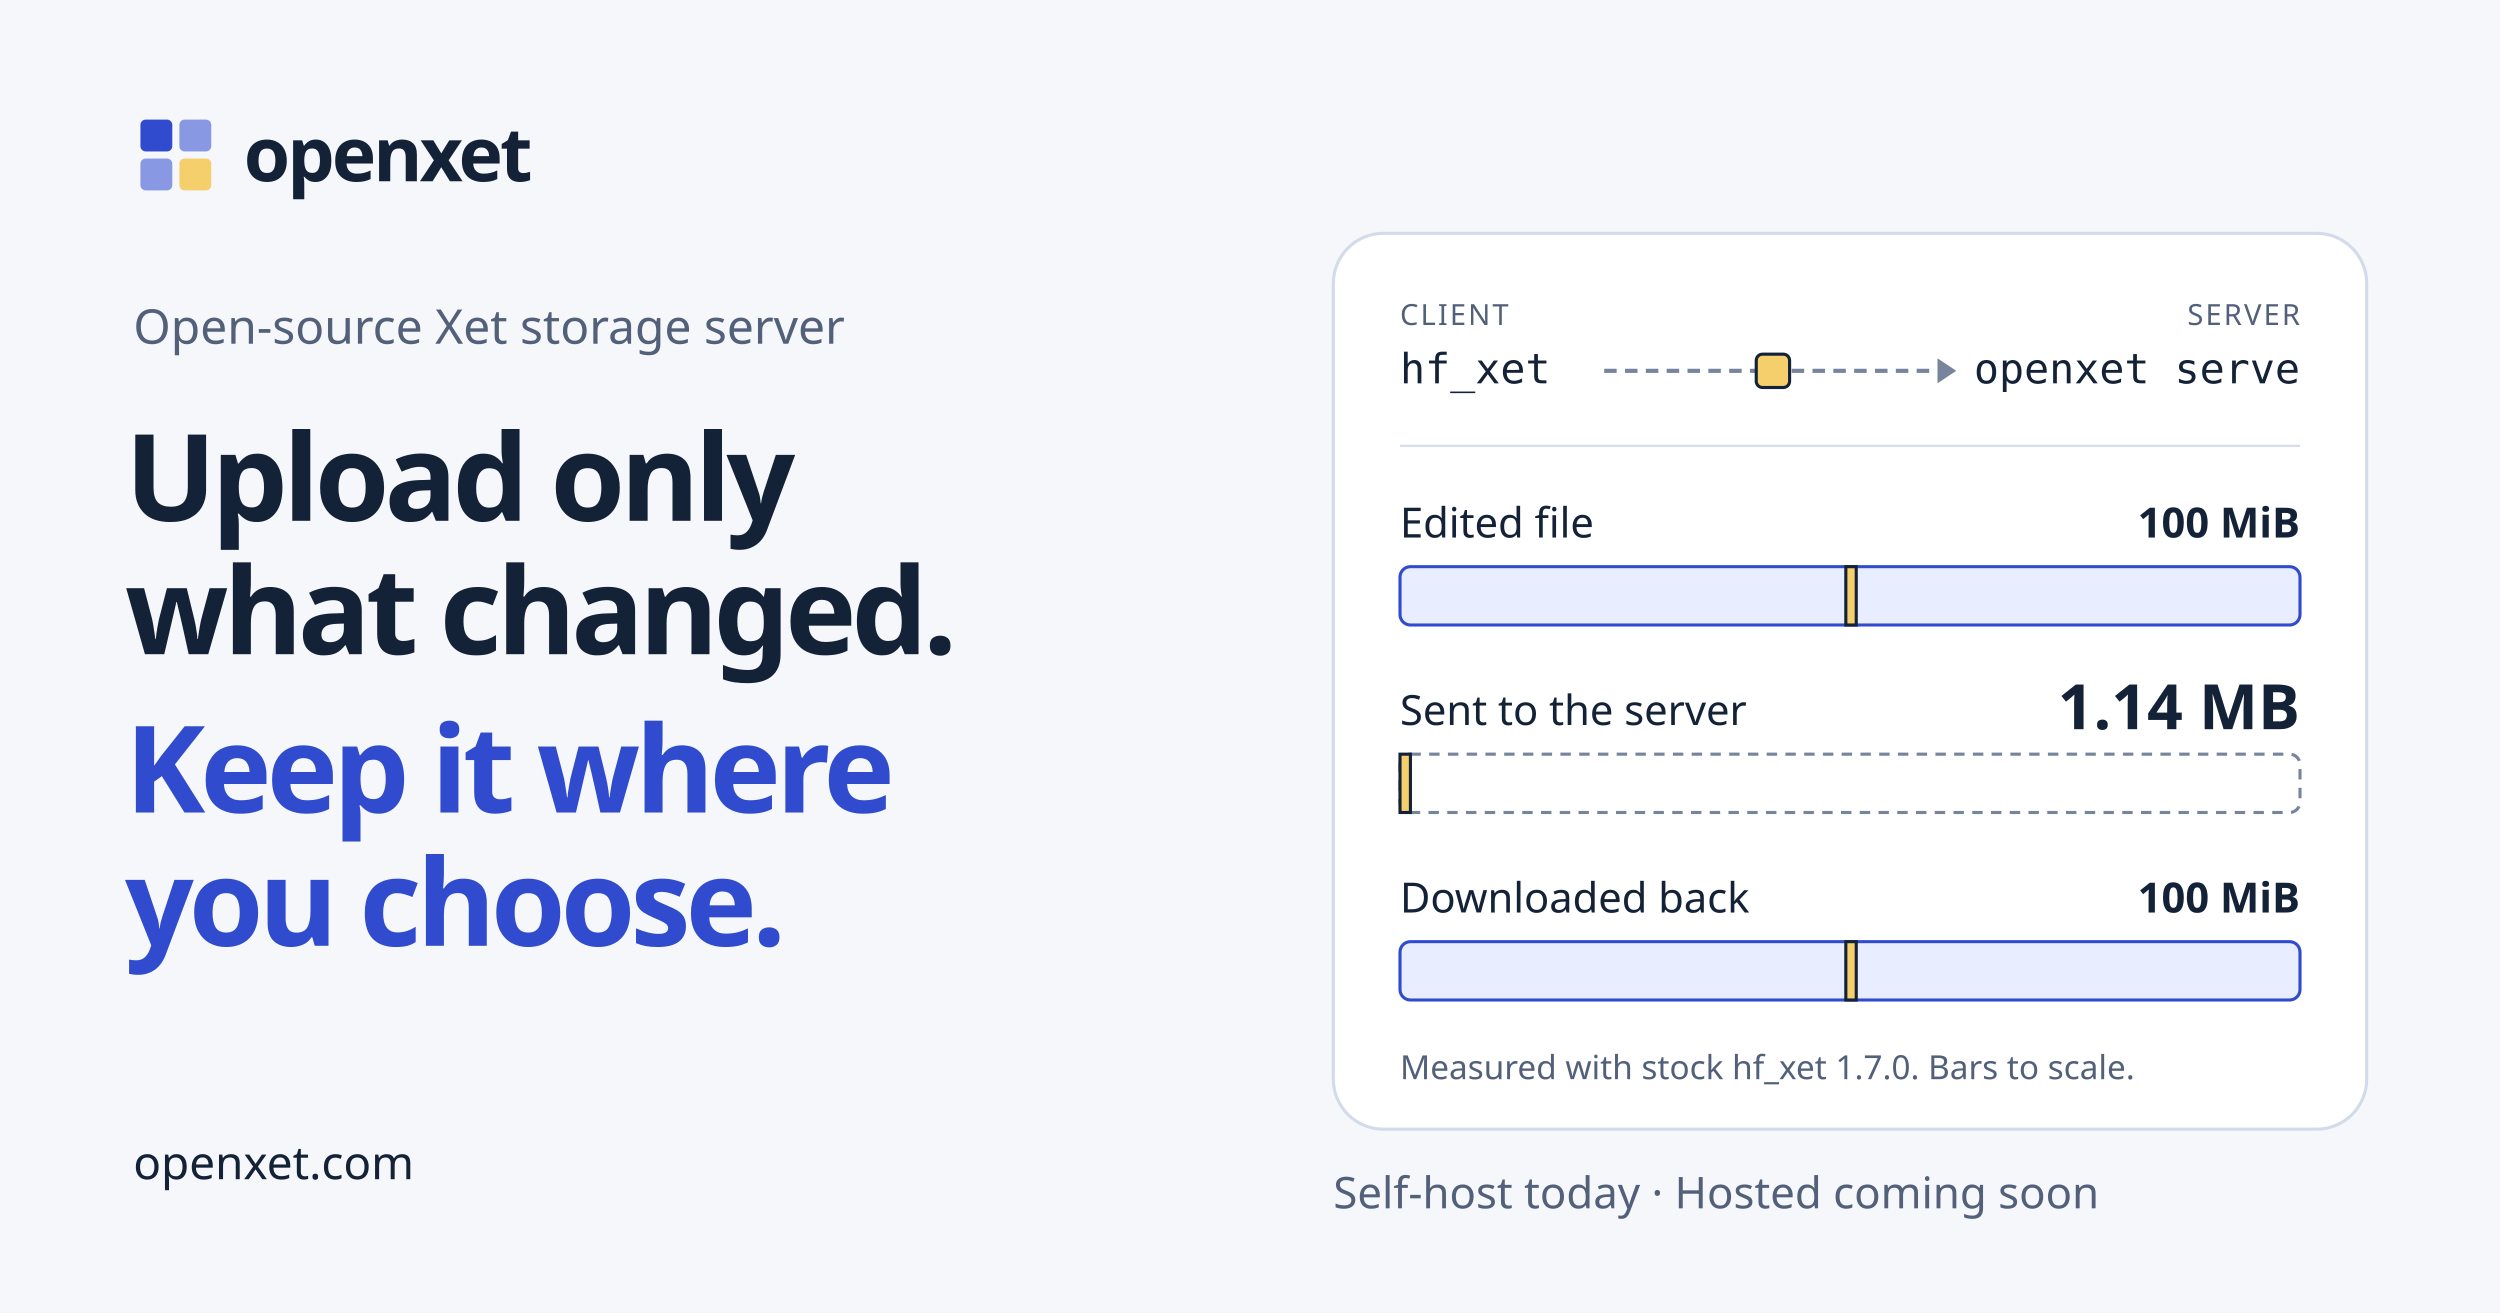
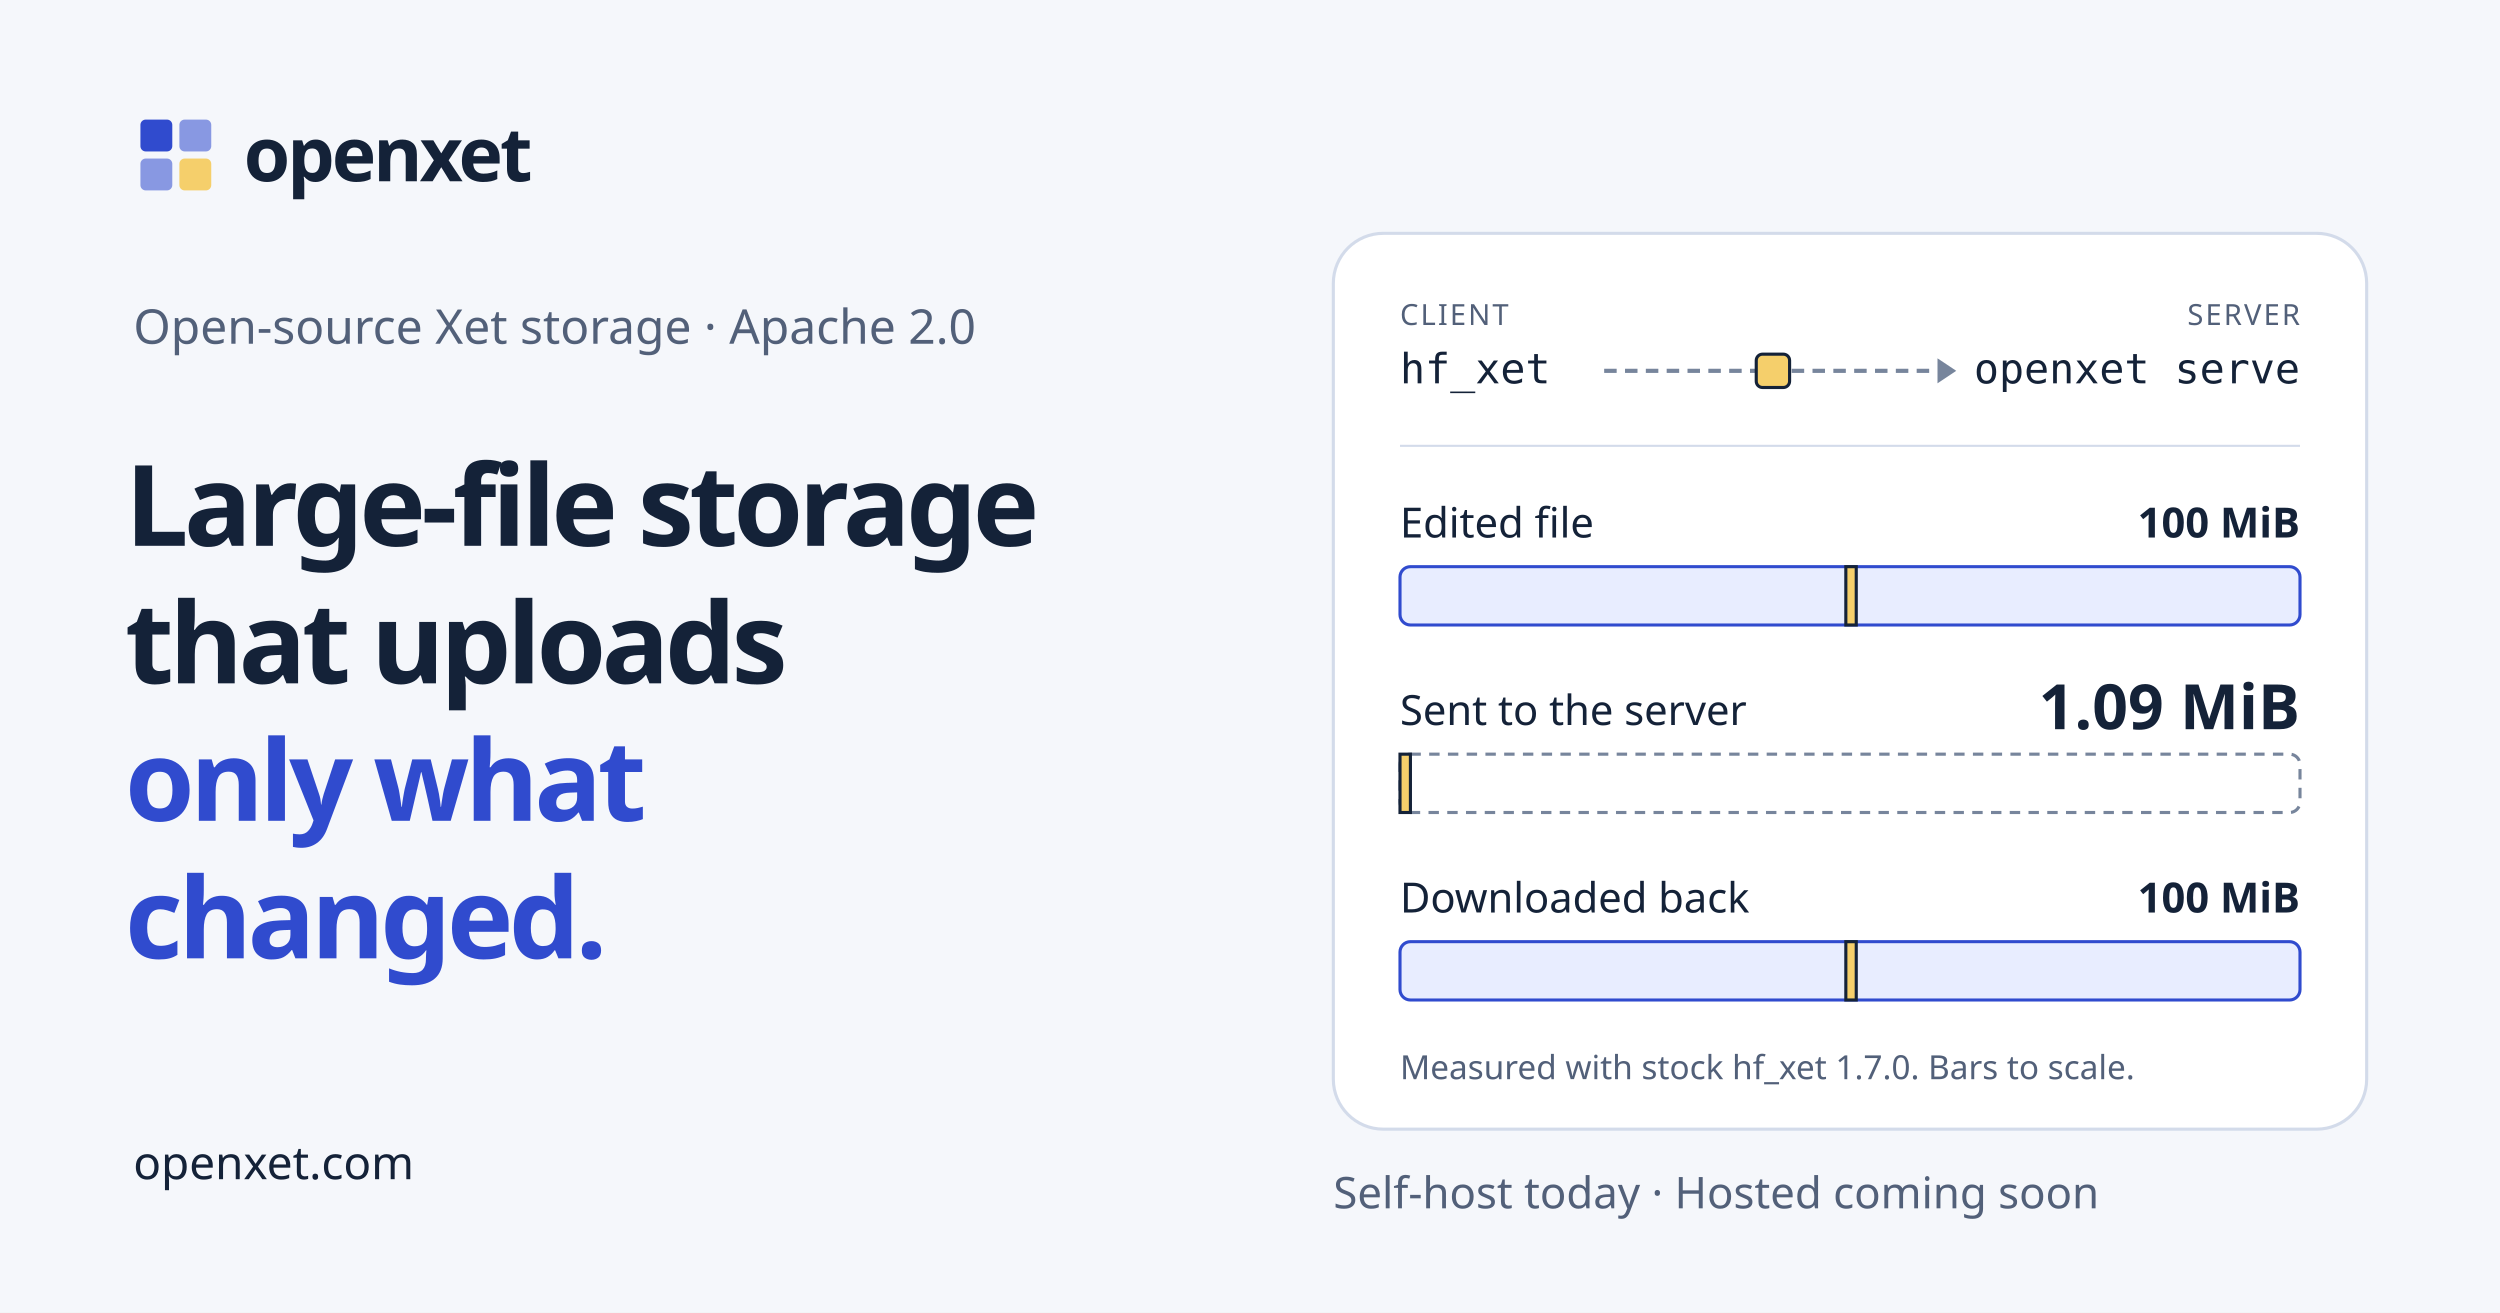
<svg xmlns="http://www.w3.org/2000/svg" width="1200" height="630" viewBox="0 0 1200 630" role="img" aria-labelledby="title description">
  <style>
    .display { font-family: Manrope, sans-serif; font-weight: 650; }
    .wordmark { font-weight: 750; }
    .body { font-family: 'IBM Plex Sans', sans-serif; }
    .mono { font-family: 'IBM Plex Mono', monospace; }
    .stored { fill: #e8edff; stroke: #304bce; stroke-width: 1.5; }
    .new { fill: #f5cf6b; stroke: #142238; stroke-width: 1.5; }
    .empty { fill: none; stroke: #77859c; stroke-width: 1.5; stroke-dasharray: 5 4; }
  </style>
  <rect width="1200" height="630" fill="#f5f7fb" />
  <g transform="translate(64 54) scale(1.7)">
    <rect x="2" y="2" width="9" height="9" rx="1.5" fill="#304bce" />
    <rect x="13" y="2" width="9" height="9" rx="1.5" fill="#304bce" opacity=".55" />
    <rect x="2" y="13" width="9" height="9" rx="1.5" fill="#304bce" opacity=".55" />
    <rect x="13" y="13" width="9" height="9" rx="1.5" fill="#f5cf6b" />
  </g>
  <text x="117" y="87" class="display wordmark" font-size="36" letter-spacing="-1.4" fill="#142238">openxet</text>
-   <text x="64" y="165" class="body" font-size="23" fill="#526079">Open-source Xet storage server</text>
-   <g class="display" font-size="58" letter-spacing="-2.4">
-     <text x="60" y="250" fill="#142238">Upload only</text>
-     <text x="60" y="314" fill="#142238">what changed.</text>
-     <text x="60" y="390" fill="#304bce">Keep it where</text>
-     <text x="60" y="454" fill="#304bce">you choose.</text>
+   <text x="64" y="165" class="body" font-size="23" fill="#526079">Open-source Xet storage · Apache 2.0</text>
+   <g class="display" font-size="54" letter-spacing="-2.2">
+     <text x="60" y="262" fill="#142238">Large-file storage</text>
+     <text x="60" y="328" fill="#142238">that uploads</text>
+     <text x="60" y="394" fill="#304bce">only what</text>
+     <text x="60" y="460" fill="#304bce">changed.</text>
  </g>
  <text x="64" y="566" class="body" font-size="22" font-weight="500" fill="#142238">openxet.com</text>
  <rect x="640" y="112" width="496" height="430" rx="24" fill="#fff" stroke="#d3dbea" stroke-width="1.5" />
  <g class="body" font-size="14" font-weight="500" fill="#526079" letter-spacing="1">
    <text x="672" y="156">CLIENT</text>
    <text x="1104" y="156" text-anchor="end">SERVER</text>
  </g>
  <g class="mono" font-size="20" fill="#142238">
    <text x="672" y="184">hf_xet</text>
    <text x="1104" y="184" text-anchor="end">openxet serve</text>
  </g>
  <path d="M770 178H930" fill="none" stroke="#77859c" stroke-width="2" stroke-dasharray="6 4" />
  <path d="M930 172l9 6-9 6z" fill="#77859c" />
  <rect x="843" y="170" width="16" height="16" rx="3" class="new" />
  <path d="M672 214H1104" fill="none" stroke="#d3dbea" />
  <g class="body" font-size="20" fill="#142238">
    <text x="672" y="258">Edited file</text>
    <text x="672" y="348">Sent to the server</text>
    <text x="672" y="438">Downloaded back</text>
  </g>
  <g class="body" font-size="20" font-weight="600" fill="#142238" text-anchor="end">
    <text x="1104" y="258">100 MiB</text>
    <text x="1104" y="438">100 MiB</text>
  </g>
-   <text x="1104" y="350" class="display" font-size="30" text-anchor="end" fill="#142238">1.14 MB</text>
+   <text x="1104" y="350" class="display" font-size="30" text-anchor="end" fill="#142238">1.09 MiB</text>
  <rect x="672" y="272" width="432" height="28" rx="5" class="stored" />
  <rect x="886" y="272" width="5" height="28" class="new" />
  <rect x="672" y="362" width="432" height="28" rx="5" class="empty" />
  <rect x="672" y="362" width="5" height="28" class="new" />
  <rect x="672" y="452" width="432" height="28" rx="5" class="stored" />
  <rect x="886" y="452" width="5" height="28" class="new" />
  <text x="672" y="518" class="body" font-size="16" fill="#526079">Measured with stock hf_xet 1.7.0. Bars to scale.</text>
  <text x="640" y="580" class="body" font-size="21" fill="#526079">Self-host today · Hosted coming soon</text>
</svg>
